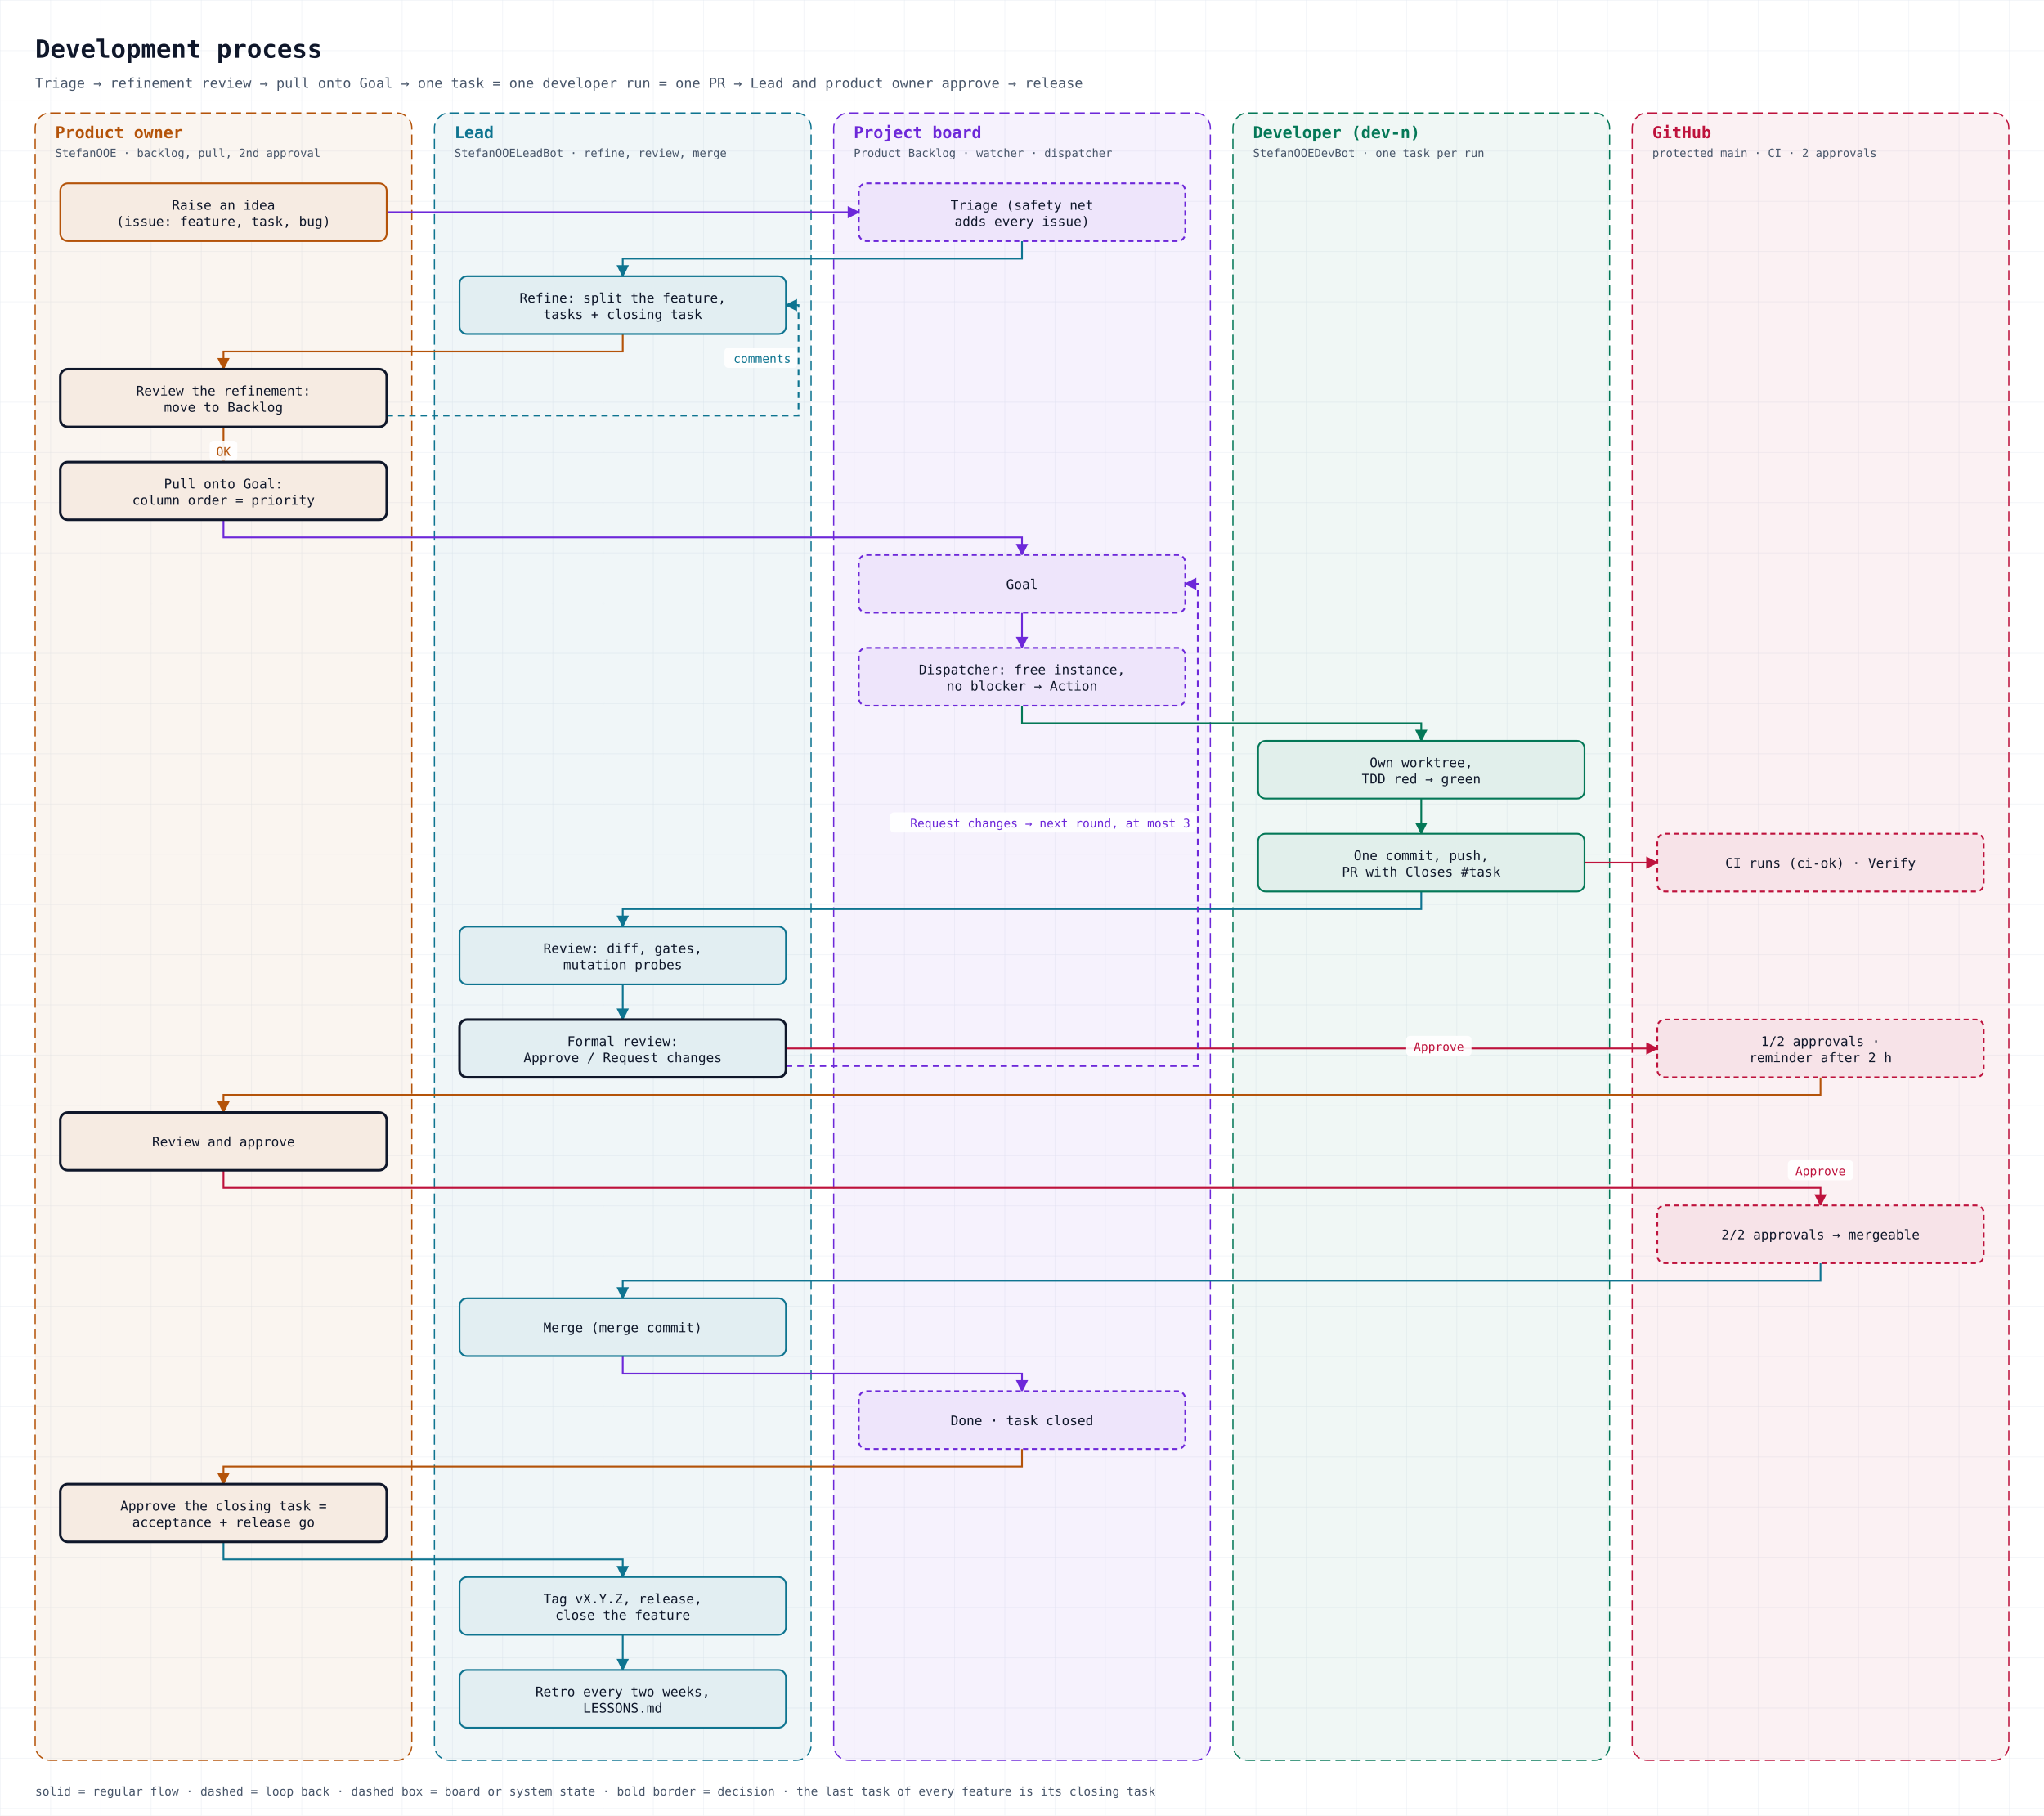
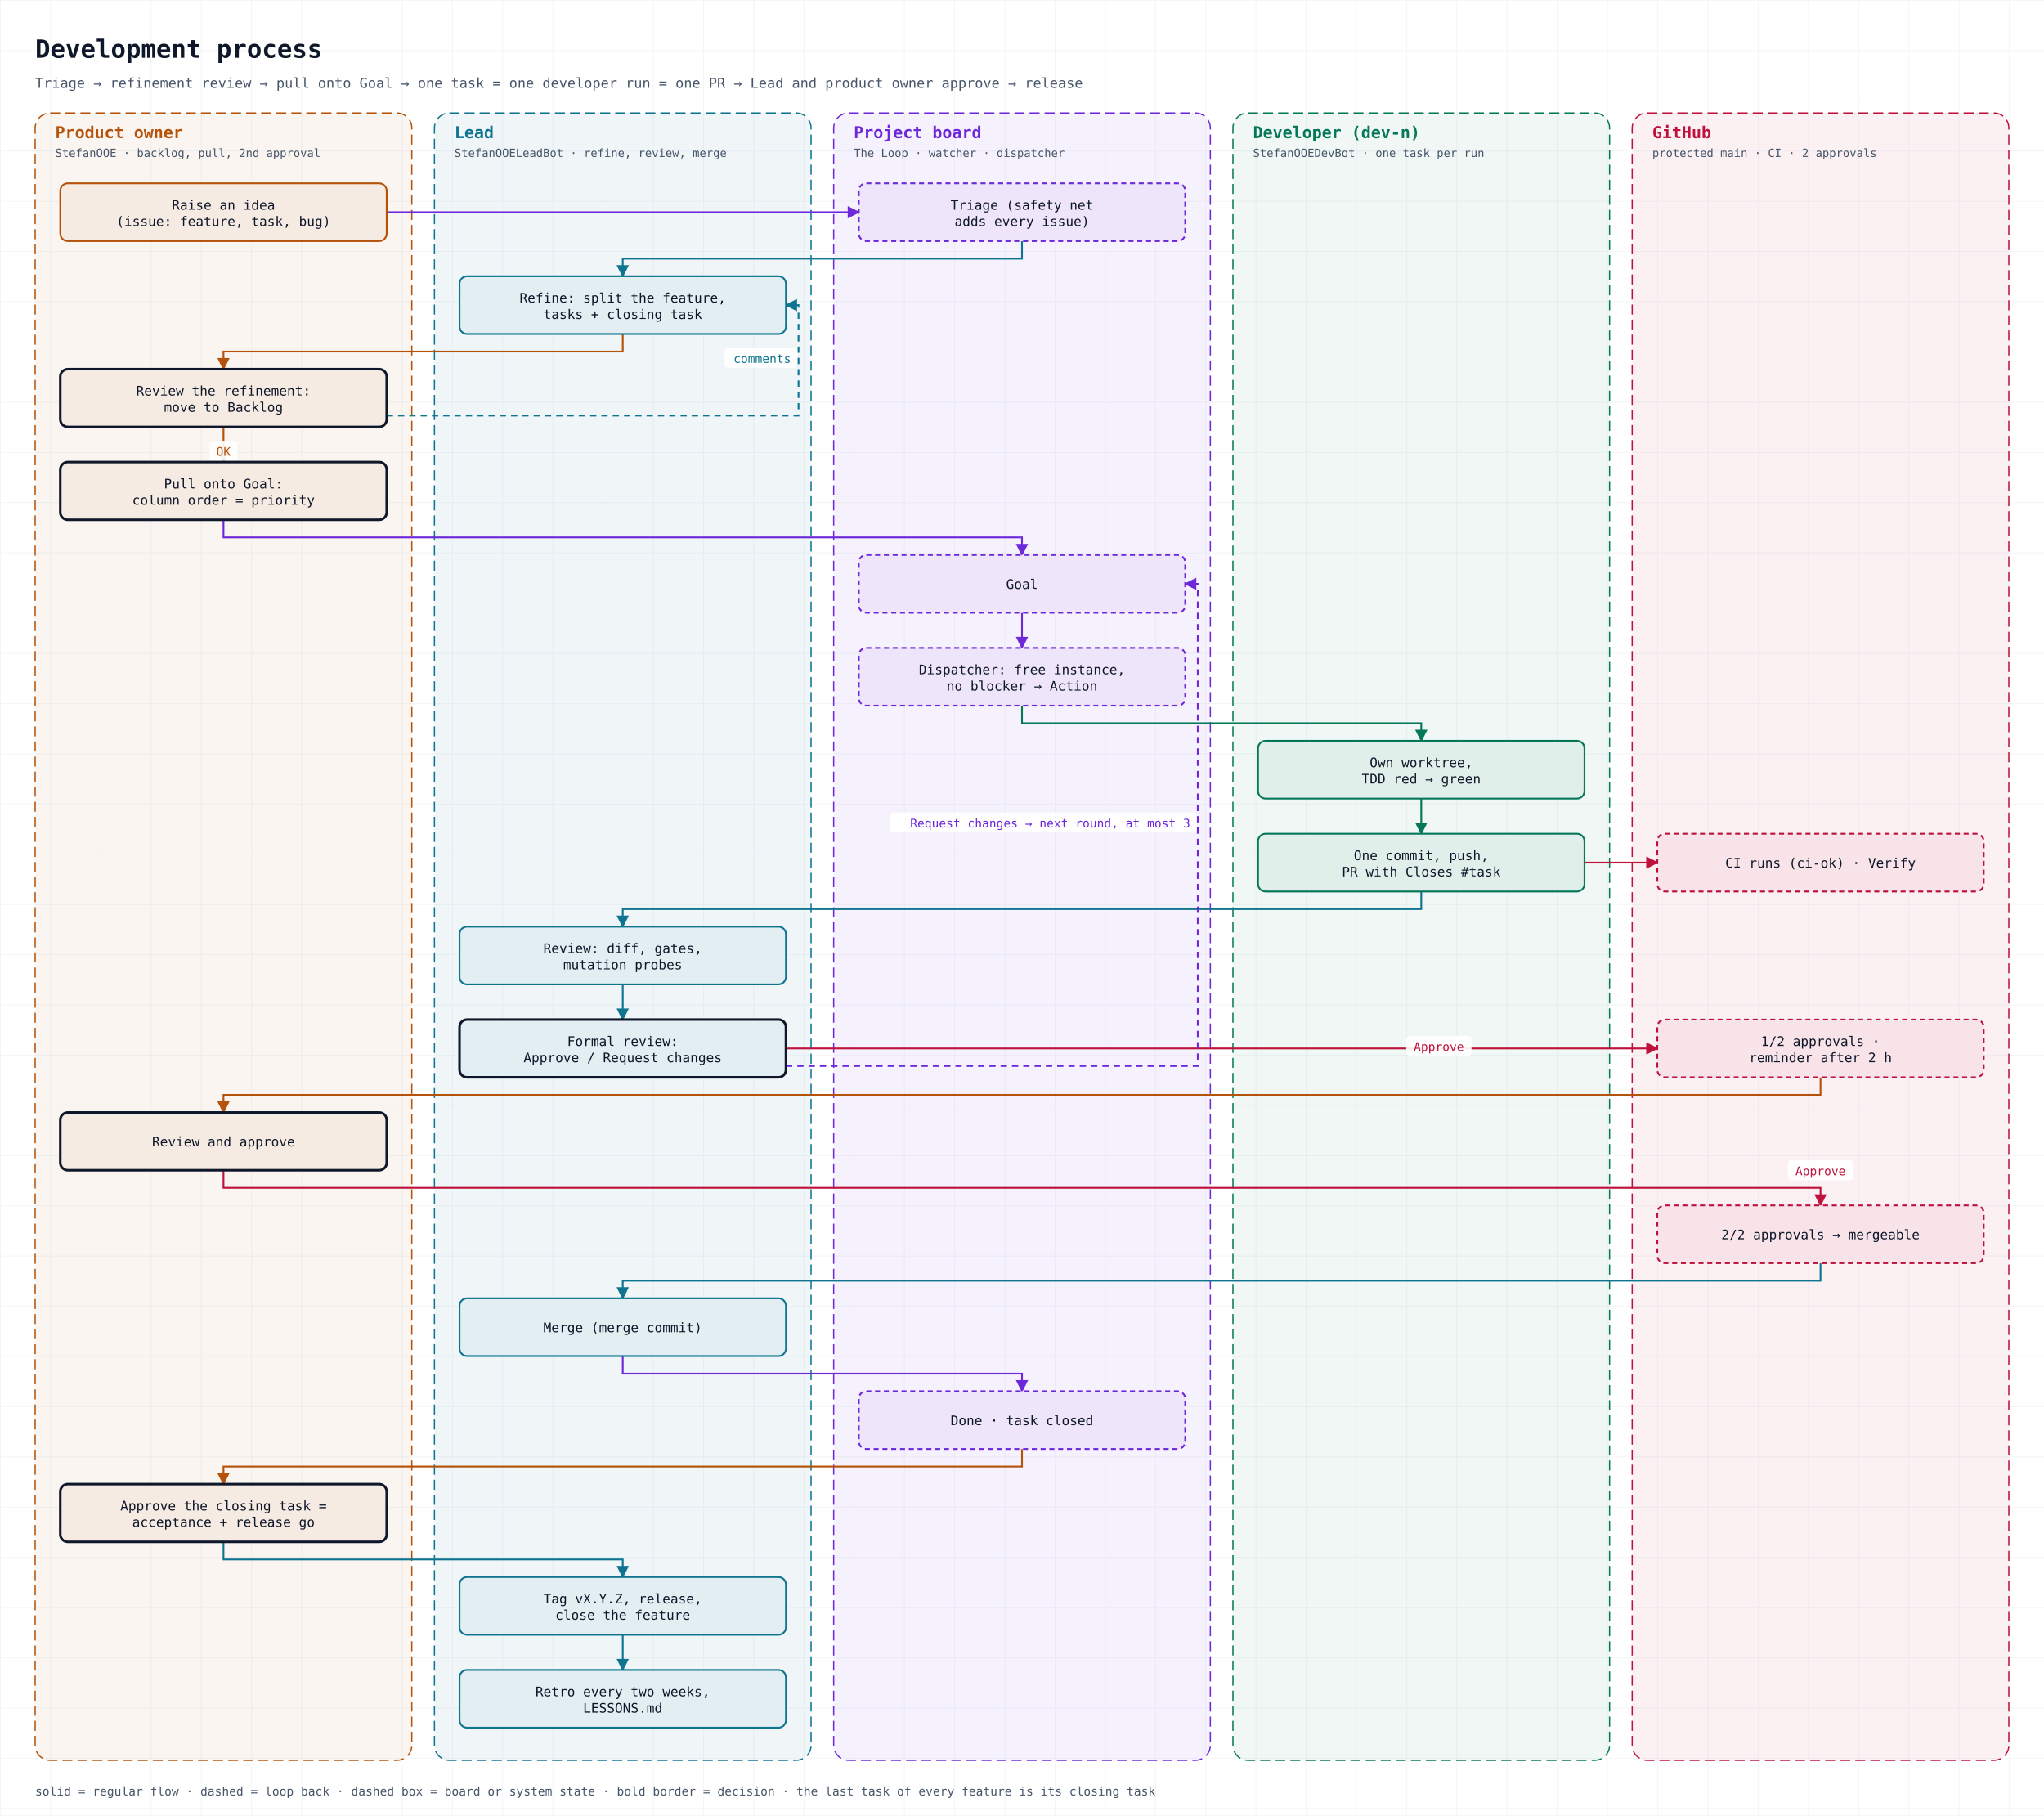
<svg xmlns="http://www.w3.org/2000/svg" width="1628" height="1446" viewBox="0 0 1628 1446" font-family="'JetBrains Mono', ui-monospace, monospace">
  <defs>
    <pattern id="grid" width="40" height="40" patternUnits="userSpaceOnUse">
      <path d="M 40 0 L 0 0 0 40" fill="none" stroke="#e2e8f0" stroke-width="0.5" />
    </pattern>
    <marker id="arrow0" viewBox="0 0 10 10" refX="9" refY="5" markerWidth="7" markerHeight="7" orient="auto-start-reverse">
      <path d="M 0 0 L 10 5 L 0 10 z" fill="#b45309" />
    </marker>
    <marker id="arrow1" viewBox="0 0 10 10" refX="9" refY="5" markerWidth="7" markerHeight="7" orient="auto-start-reverse">
      <path d="M 0 0 L 10 5 L 0 10 z" fill="#0e7490" />
    </marker>
    <marker id="arrow2" viewBox="0 0 10 10" refX="9" refY="5" markerWidth="7" markerHeight="7" orient="auto-start-reverse">
      <path d="M 0 0 L 10 5 L 0 10 z" fill="#6d28d9" />
    </marker>
    <marker id="arrow3" viewBox="0 0 10 10" refX="9" refY="5" markerWidth="7" markerHeight="7" orient="auto-start-reverse">
      <path d="M 0 0 L 10 5 L 0 10 z" fill="#047857" />
    </marker>
    <marker id="arrow4" viewBox="0 0 10 10" refX="9" refY="5" markerWidth="7" markerHeight="7" orient="auto-start-reverse">
      <path d="M 0 0 L 10 5 L 0 10 z" fill="#be123c" />
    </marker>
  </defs>
  <rect width="1628" height="1446" fill="#ffffff" />
  <rect width="1628" height="1446" fill="url(#grid)" />
  <text x="28" y="46" fill="#0f172a" font-size="20" font-weight="bold">Development process</text>
  <text x="28" y="70" fill="#475569" font-size="11">Triage → refinement review → pull onto Goal → one task = one developer run = one PR → Lead and product owner approve → release</text>
  <rect x="28" y="90" width="300" height="1312" rx="12" fill="rgba(180, 83, 9, 0.06)" stroke="#b45309" stroke-width="1" stroke-dasharray="8,4" />
  <text x="44" y="110" fill="#b45309" font-size="13" font-weight="bold">Product owner</text>
  <text x="44" y="125" fill="#475569" font-size="9">StefanOOE · backlog, pull, 2nd approval</text>
  <rect x="346" y="90" width="300" height="1312" rx="12" fill="rgba(14, 116, 144, 0.06)" stroke="#0e7490" stroke-width="1" stroke-dasharray="8,4" />
  <text x="362" y="110" fill="#0e7490" font-size="13" font-weight="bold">Lead</text>
  <text x="362" y="125" fill="#475569" font-size="9">StefanOOELeadBot · refine, review, merge</text>
  <rect x="664" y="90" width="300" height="1312" rx="12" fill="rgba(109, 40, 217, 0.06)" stroke="#6d28d9" stroke-width="1" stroke-dasharray="8,4" />
  <text x="680" y="110" fill="#6d28d9" font-size="13" font-weight="bold">Project board</text>
-   <text x="680" y="125" fill="#475569" font-size="9">Product Backlog · watcher · dispatcher</text>
+   <text x="680" y="125" fill="#475569" font-size="9">The Loop · watcher · dispatcher</text>
  <rect x="982" y="90" width="300" height="1312" rx="12" fill="rgba(4, 120, 87, 0.06)" stroke="#047857" stroke-width="1" stroke-dasharray="8,4" />
  <text x="998" y="110" fill="#047857" font-size="13" font-weight="bold">Developer (dev-n)</text>
  <text x="998" y="125" fill="#475569" font-size="9">StefanOOEDevBot · one task per run</text>
  <rect x="1300" y="90" width="300" height="1312" rx="12" fill="rgba(190, 18, 60, 0.06)" stroke="#be123c" stroke-width="1" stroke-dasharray="8,4" />
  <text x="1316" y="110" fill="#be123c" font-size="13" font-weight="bold">GitHub</text>
  <text x="1316" y="125" fill="#475569" font-size="9">protected main · CI · 2 approvals</text>
  <path d="M 308 169 L 684 169" fill="none" stroke="#6d28d9" stroke-width="1.4" marker-end="url(#arrow2)" />
  <path d="M 814 192 L 814 206 L 496 206 L 496 220" fill="none" stroke="#0e7490" stroke-width="1.4" marker-end="url(#arrow1)" />
  <path d="M 496 266 L 496 280 L 178 280 L 178 294" fill="none" stroke="#b45309" stroke-width="1.4" marker-end="url(#arrow0)" />
  <path d="M 178 340 L 178 368" fill="none" stroke="#b45309" stroke-width="1.4" marker-end="url(#arrow0)" />
  <rect x="167" y="351" width="22" height="16" rx="3" fill="#ffffff" opacity="0.92" />
  <text x="178" y="363" fill="#b45309" font-size="9.5" text-anchor="middle">OK</text>
  <path d="M 178 414 L 178 428 L 814 428 L 814 442" fill="none" stroke="#6d28d9" stroke-width="1.4" marker-end="url(#arrow2)" />
  <path d="M 814 488 L 814 516" fill="none" stroke="#6d28d9" stroke-width="1.4" marker-end="url(#arrow2)" />
  <path d="M 814 562 L 814 576 L 1132 576 L 1132 590" fill="none" stroke="#047857" stroke-width="1.4" marker-end="url(#arrow3)" />
  <path d="M 1132 636 L 1132 664" fill="none" stroke="#047857" stroke-width="1.4" marker-end="url(#arrow3)" />
  <path d="M 1262 687 L 1320 687" fill="none" stroke="#be123c" stroke-width="1.4" marker-end="url(#arrow4)" />
  <path d="M 1132 710 L 1132 724 L 496 724 L 496 738" fill="none" stroke="#0e7490" stroke-width="1.4" marker-end="url(#arrow1)" />
  <path d="M 496 784 L 496 812" fill="none" stroke="#0e7490" stroke-width="1.4" marker-end="url(#arrow1)" />
  <path d="M 626 835 L 1320 835" fill="none" stroke="#be123c" stroke-width="1.4" marker-end="url(#arrow4)" />
  <rect x="1120" y="825" width="52" height="16" rx="3" fill="#ffffff" opacity="0.92" />
  <text x="1146" y="837" fill="#be123c" font-size="9.5" text-anchor="middle">Approve</text>
  <path d="M 1450 858 L 1450 872 L 178 872 L 178 886" fill="none" stroke="#b45309" stroke-width="1.4" marker-end="url(#arrow0)" />
  <path d="M 178 932 L 178 946 L 1450 946 L 1450 960" fill="none" stroke="#be123c" stroke-width="1.4" marker-end="url(#arrow4)" />
  <rect x="1424" y="924" width="52" height="16" rx="3" fill="#ffffff" opacity="0.92" />
  <text x="1450" y="936" fill="#be123c" font-size="9.5" text-anchor="middle">Approve</text>
  <path d="M 1450 1006 L 1450 1020 L 496 1020 L 496 1034" fill="none" stroke="#0e7490" stroke-width="1.4" marker-end="url(#arrow1)" />
  <path d="M 496 1080 L 496 1094 L 814 1094 L 814 1108" fill="none" stroke="#6d28d9" stroke-width="1.4" marker-end="url(#arrow2)" />
  <path d="M 814 1154 L 814 1168 L 178 1168 L 178 1182" fill="none" stroke="#b45309" stroke-width="1.4" marker-end="url(#arrow0)" />
  <path d="M 178 1228 L 178 1242 L 496 1242 L 496 1256" fill="none" stroke="#0e7490" stroke-width="1.4" marker-end="url(#arrow1)" />
  <path d="M 496 1302 L 496 1330" fill="none" stroke="#0e7490" stroke-width="1.4" marker-end="url(#arrow1)" />
  <path d="M 626 849 L 954 849 L 954 465 L 944 465" fill="none" stroke="#6d28d9" stroke-width="1.4" stroke-dasharray="5,4" marker-end="url(#arrow2)" />
  <rect x="709" y="647" width="244" height="16" rx="3" fill="#ffffff" opacity="0.92" />
  <text x="948" y="659" fill="#6d28d9" font-size="9.5" text-anchor="end">Request changes → next round, at most 3</text>
  <path d="M 308 331 L 636 331 L 636 243 L 626 243" fill="none" stroke="#0e7490" stroke-width="1.4" stroke-dasharray="5,4" marker-end="url(#arrow1)" />
  <rect x="577" y="277" width="58" height="16" rx="3" fill="#ffffff" opacity="0.92" />
  <text x="630" y="289" fill="#0e7490" font-size="9.5" text-anchor="end">comments</text>
  <rect x="48" y="146" width="260" height="46" rx="6" fill="#ffffff" />
  <rect x="48" y="146" width="260" height="46" rx="6" fill="rgba(180, 83, 9, 0.12)" stroke="#b45309" stroke-width="1.4" />
  <text x="178" y="167" fill="#0f172a" font-size="10.5" text-anchor="middle">Raise an idea</text>
  <text x="178" y="180" fill="#0f172a" font-size="10.5" text-anchor="middle">(issue: feature, task, bug)</text>
  <rect x="684" y="146" width="260" height="46" rx="6" fill="#ffffff" />
  <rect x="684" y="146" width="260" height="46" rx="6" fill="rgba(109, 40, 217, 0.12)" stroke="#6d28d9" stroke-width="1.4" stroke-dasharray="4,3" />
  <text x="814" y="167" fill="#0f172a" font-size="10.5" text-anchor="middle">Triage (safety net</text>
  <text x="814" y="180" fill="#0f172a" font-size="10.5" text-anchor="middle">adds every issue)</text>
  <rect x="366" y="220" width="260" height="46" rx="6" fill="#ffffff" />
  <rect x="366" y="220" width="260" height="46" rx="6" fill="rgba(14, 116, 144, 0.12)" stroke="#0e7490" stroke-width="1.4" />
  <text x="496" y="241" fill="#0f172a" font-size="10.5" text-anchor="middle">Refine: split the feature,</text>
  <text x="496" y="254" fill="#0f172a" font-size="10.5" text-anchor="middle">tasks + closing task</text>
  <rect x="48" y="294" width="260" height="46" rx="6" fill="#ffffff" />
  <rect x="48" y="294" width="260" height="46" rx="6" fill="rgba(180, 83, 9, 0.12)" stroke="#0f172a" stroke-width="2" />
  <text x="178" y="315" fill="#0f172a" font-size="10.5" text-anchor="middle">Review the refinement:</text>
  <text x="178" y="328" fill="#0f172a" font-size="10.5" text-anchor="middle">move to Backlog</text>
  <rect x="48" y="368" width="260" height="46" rx="6" fill="#ffffff" />
  <rect x="48" y="368" width="260" height="46" rx="6" fill="rgba(180, 83, 9, 0.12)" stroke="#0f172a" stroke-width="2" />
  <text x="178" y="389" fill="#0f172a" font-size="10.5" text-anchor="middle">Pull onto Goal:</text>
  <text x="178" y="402" fill="#0f172a" font-size="10.5" text-anchor="middle">column order = priority</text>
  <rect x="684" y="442" width="260" height="46" rx="6" fill="#ffffff" />
  <rect x="684" y="442" width="260" height="46" rx="6" fill="rgba(109, 40, 217, 0.12)" stroke="#6d28d9" stroke-width="1.4" stroke-dasharray="4,3" />
  <text x="814" y="469" fill="#0f172a" font-size="10.5" text-anchor="middle">Goal</text>
  <rect x="684" y="516" width="260" height="46" rx="6" fill="#ffffff" />
  <rect x="684" y="516" width="260" height="46" rx="6" fill="rgba(109, 40, 217, 0.12)" stroke="#6d28d9" stroke-width="1.4" stroke-dasharray="4,3" />
  <text x="814" y="537" fill="#0f172a" font-size="10.5" text-anchor="middle">Dispatcher: free instance,</text>
  <text x="814" y="550" fill="#0f172a" font-size="10.5" text-anchor="middle">no blocker → Action</text>
  <rect x="1002" y="590" width="260" height="46" rx="6" fill="#ffffff" />
  <rect x="1002" y="590" width="260" height="46" rx="6" fill="rgba(4, 120, 87, 0.12)" stroke="#047857" stroke-width="1.4" />
  <text x="1132" y="611" fill="#0f172a" font-size="10.5" text-anchor="middle">Own worktree,</text>
  <text x="1132" y="624" fill="#0f172a" font-size="10.5" text-anchor="middle">TDD red → green</text>
  <rect x="1002" y="664" width="260" height="46" rx="6" fill="#ffffff" />
  <rect x="1002" y="664" width="260" height="46" rx="6" fill="rgba(4, 120, 87, 0.12)" stroke="#047857" stroke-width="1.4" />
  <text x="1132" y="685" fill="#0f172a" font-size="10.5" text-anchor="middle">One commit, push,</text>
  <text x="1132" y="698" fill="#0f172a" font-size="10.5" text-anchor="middle">PR with Closes #task</text>
  <rect x="1320" y="664" width="260" height="46" rx="6" fill="#ffffff" />
  <rect x="1320" y="664" width="260" height="46" rx="6" fill="rgba(190, 18, 60, 0.12)" stroke="#be123c" stroke-width="1.4" stroke-dasharray="4,3" />
  <text x="1450" y="691" fill="#0f172a" font-size="10.5" text-anchor="middle">CI runs (ci-ok) · Verify</text>
  <rect x="366" y="738" width="260" height="46" rx="6" fill="#ffffff" />
  <rect x="366" y="738" width="260" height="46" rx="6" fill="rgba(14, 116, 144, 0.12)" stroke="#0e7490" stroke-width="1.4" />
  <text x="496" y="759" fill="#0f172a" font-size="10.5" text-anchor="middle">Review: diff, gates,</text>
  <text x="496" y="772" fill="#0f172a" font-size="10.5" text-anchor="middle">mutation probes</text>
  <rect x="366" y="812" width="260" height="46" rx="6" fill="#ffffff" />
  <rect x="366" y="812" width="260" height="46" rx="6" fill="rgba(14, 116, 144, 0.12)" stroke="#0f172a" stroke-width="2" />
  <text x="496" y="833" fill="#0f172a" font-size="10.5" text-anchor="middle">Formal review:</text>
  <text x="496" y="846" fill="#0f172a" font-size="10.5" text-anchor="middle">Approve / Request changes</text>
  <rect x="1320" y="812" width="260" height="46" rx="6" fill="#ffffff" />
  <rect x="1320" y="812" width="260" height="46" rx="6" fill="rgba(190, 18, 60, 0.12)" stroke="#be123c" stroke-width="1.4" stroke-dasharray="4,3" />
  <text x="1450" y="833" fill="#0f172a" font-size="10.5" text-anchor="middle">1/2 approvals ·</text>
  <text x="1450" y="846" fill="#0f172a" font-size="10.5" text-anchor="middle">reminder after 2 h</text>
  <rect x="48" y="886" width="260" height="46" rx="6" fill="#ffffff" />
  <rect x="48" y="886" width="260" height="46" rx="6" fill="rgba(180, 83, 9, 0.12)" stroke="#0f172a" stroke-width="2" />
  <text x="178" y="913" fill="#0f172a" font-size="10.5" text-anchor="middle">Review and approve</text>
  <rect x="1320" y="960" width="260" height="46" rx="6" fill="#ffffff" />
  <rect x="1320" y="960" width="260" height="46" rx="6" fill="rgba(190, 18, 60, 0.12)" stroke="#be123c" stroke-width="1.4" stroke-dasharray="4,3" />
  <text x="1450" y="987" fill="#0f172a" font-size="10.5" text-anchor="middle">2/2 approvals → mergeable</text>
  <rect x="366" y="1034" width="260" height="46" rx="6" fill="#ffffff" />
  <rect x="366" y="1034" width="260" height="46" rx="6" fill="rgba(14, 116, 144, 0.12)" stroke="#0e7490" stroke-width="1.4" />
  <text x="496" y="1061" fill="#0f172a" font-size="10.5" text-anchor="middle">Merge (merge commit)</text>
  <rect x="684" y="1108" width="260" height="46" rx="6" fill="#ffffff" />
  <rect x="684" y="1108" width="260" height="46" rx="6" fill="rgba(109, 40, 217, 0.12)" stroke="#6d28d9" stroke-width="1.4" stroke-dasharray="4,3" />
  <text x="814" y="1135" fill="#0f172a" font-size="10.5" text-anchor="middle">Done · task closed</text>
  <rect x="48" y="1182" width="260" height="46" rx="6" fill="#ffffff" />
  <rect x="48" y="1182" width="260" height="46" rx="6" fill="rgba(180, 83, 9, 0.12)" stroke="#0f172a" stroke-width="2" />
  <text x="178" y="1203" fill="#0f172a" font-size="10.5" text-anchor="middle">Approve the closing task =</text>
  <text x="178" y="1216" fill="#0f172a" font-size="10.5" text-anchor="middle">acceptance + release go</text>
  <rect x="366" y="1256" width="260" height="46" rx="6" fill="#ffffff" />
  <rect x="366" y="1256" width="260" height="46" rx="6" fill="rgba(14, 116, 144, 0.12)" stroke="#0e7490" stroke-width="1.4" />
  <text x="496" y="1277" fill="#0f172a" font-size="10.5" text-anchor="middle">Tag vX.Y.Z, release,</text>
  <text x="496" y="1290" fill="#0f172a" font-size="10.5" text-anchor="middle">close the feature</text>
  <rect x="366" y="1330" width="260" height="46" rx="6" fill="#ffffff" />
  <rect x="366" y="1330" width="260" height="46" rx="6" fill="rgba(14, 116, 144, 0.12)" stroke="#0e7490" stroke-width="1.4" />
  <text x="496" y="1351" fill="#0f172a" font-size="10.5" text-anchor="middle">Retro every two weeks,</text>
  <text x="496" y="1364" fill="#0f172a" font-size="10.5" text-anchor="middle">LESSONS.md</text>
  <text x="28" y="1430" fill="#475569" font-size="9.5">solid = regular flow · dashed = loop back · dashed box = board or system state · bold border = decision · the last task of every feature is its closing task</text>
</svg>
